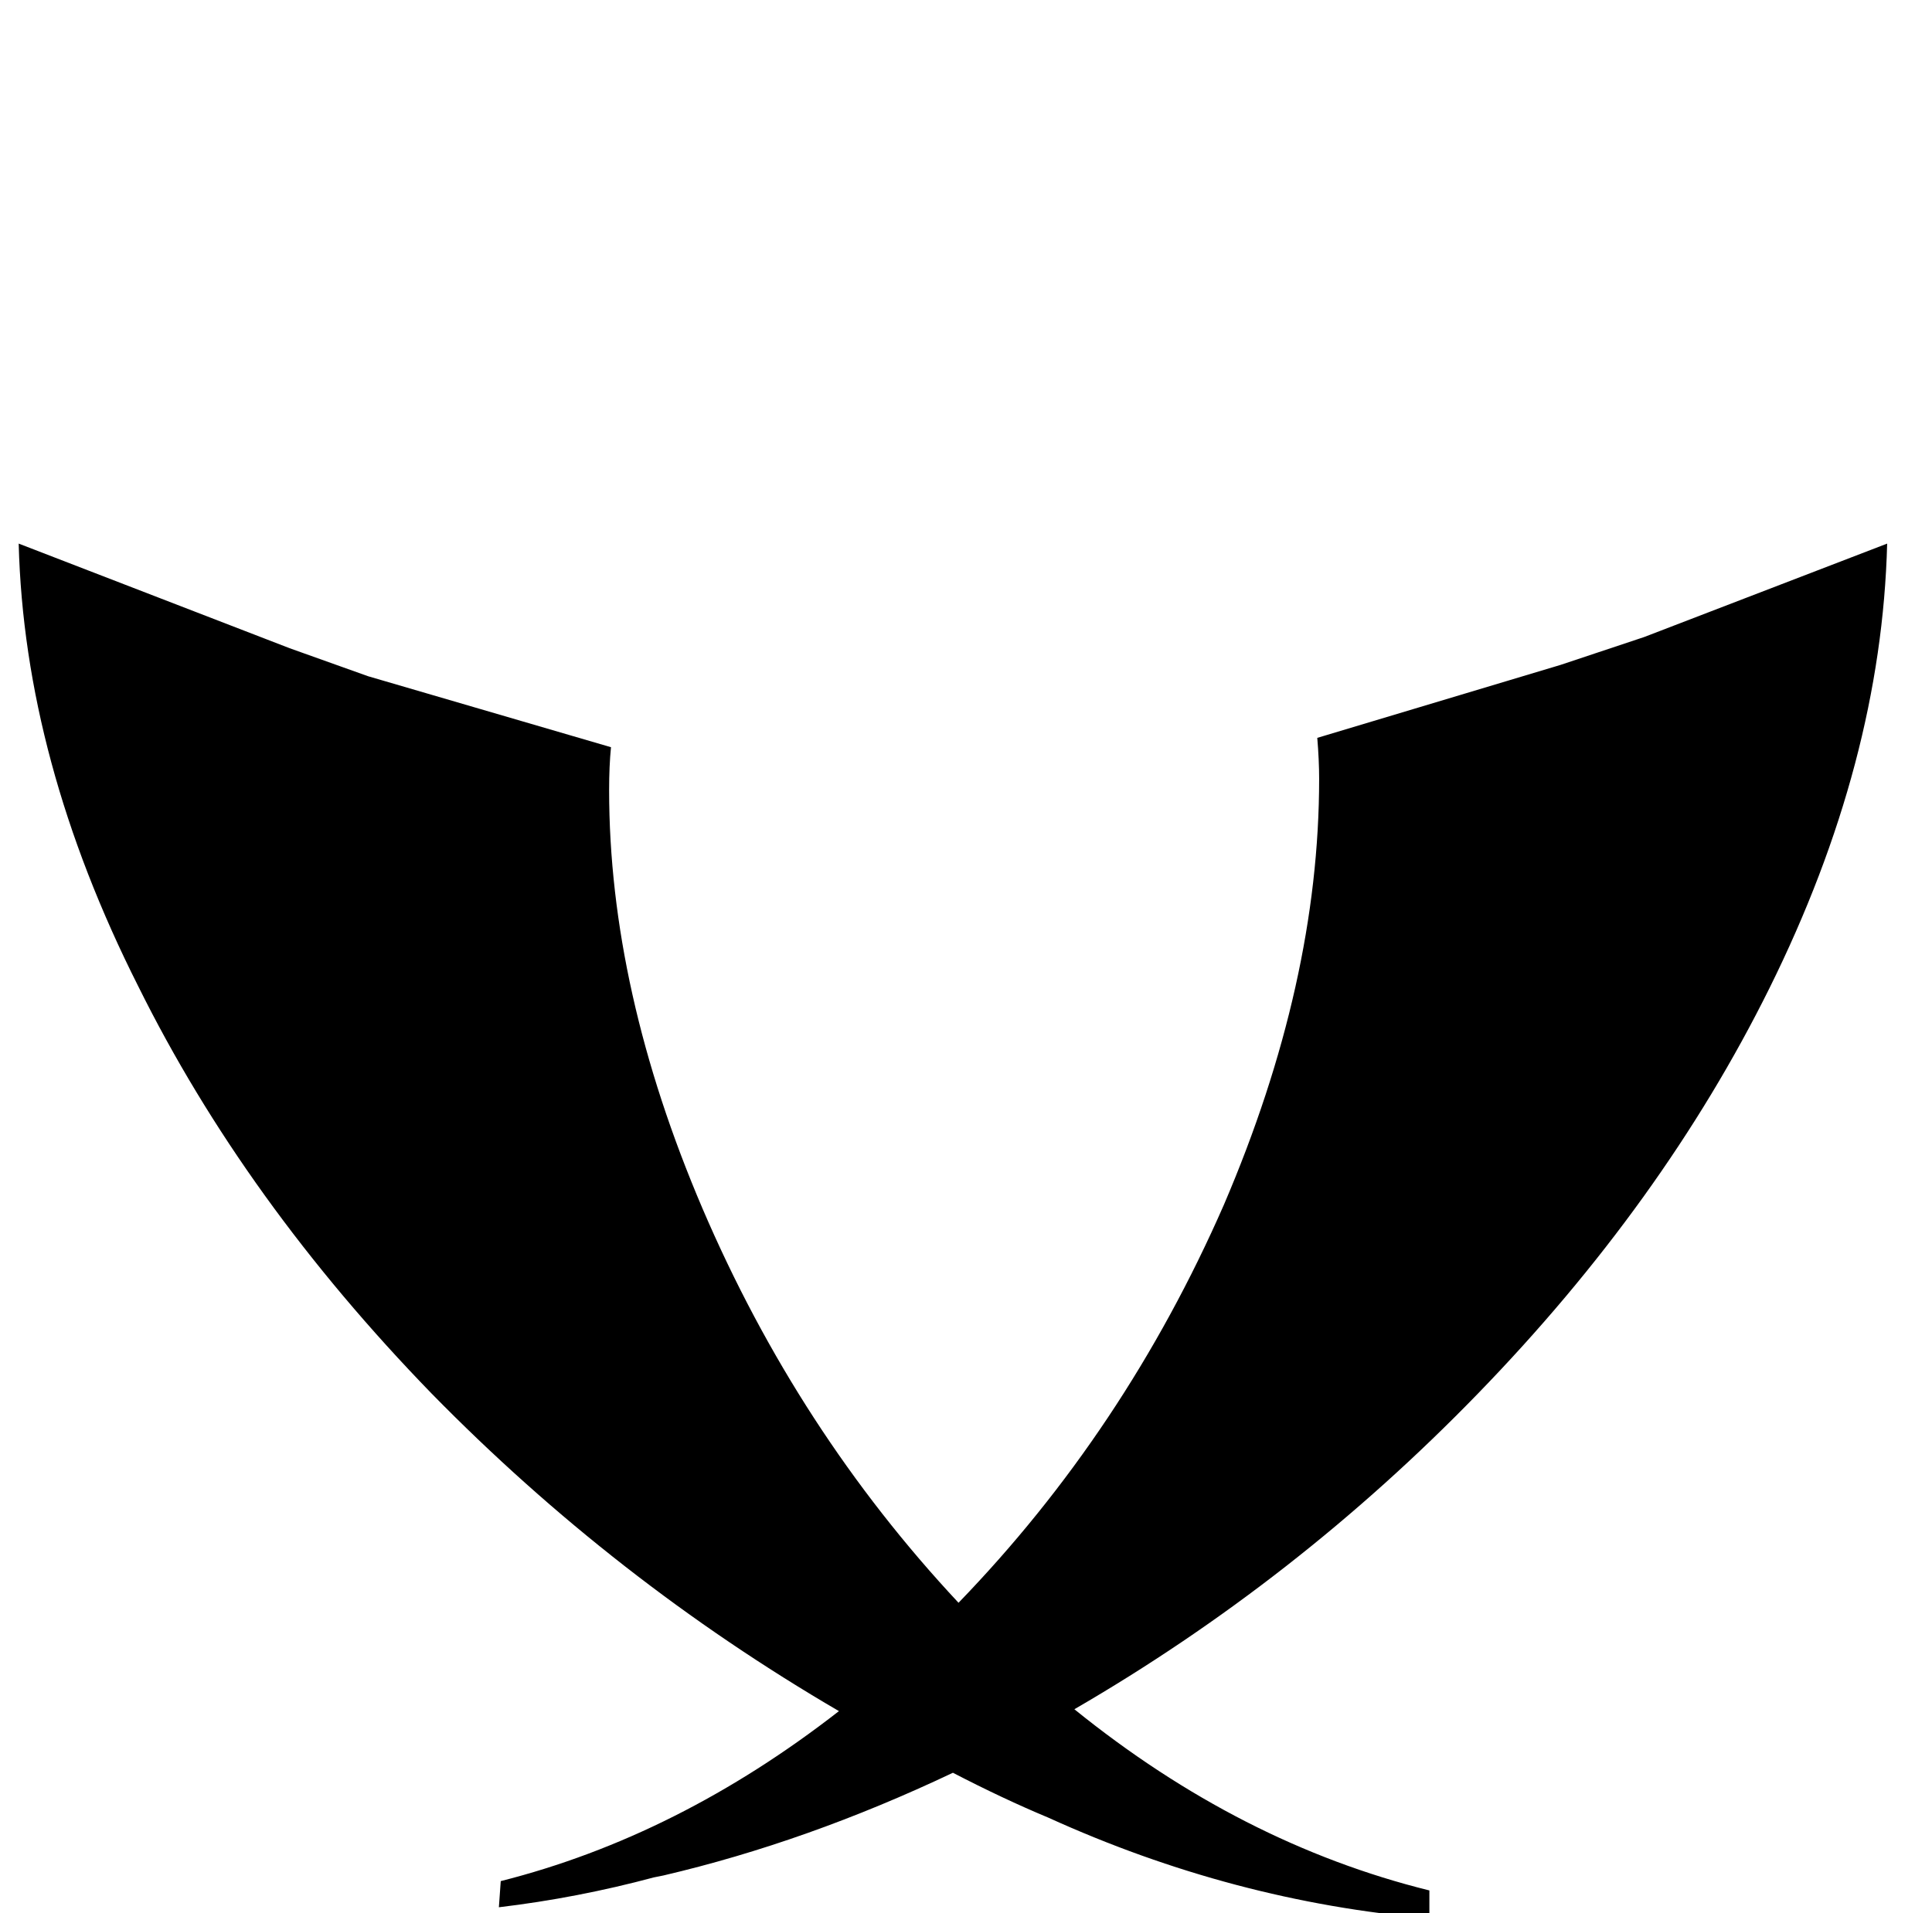
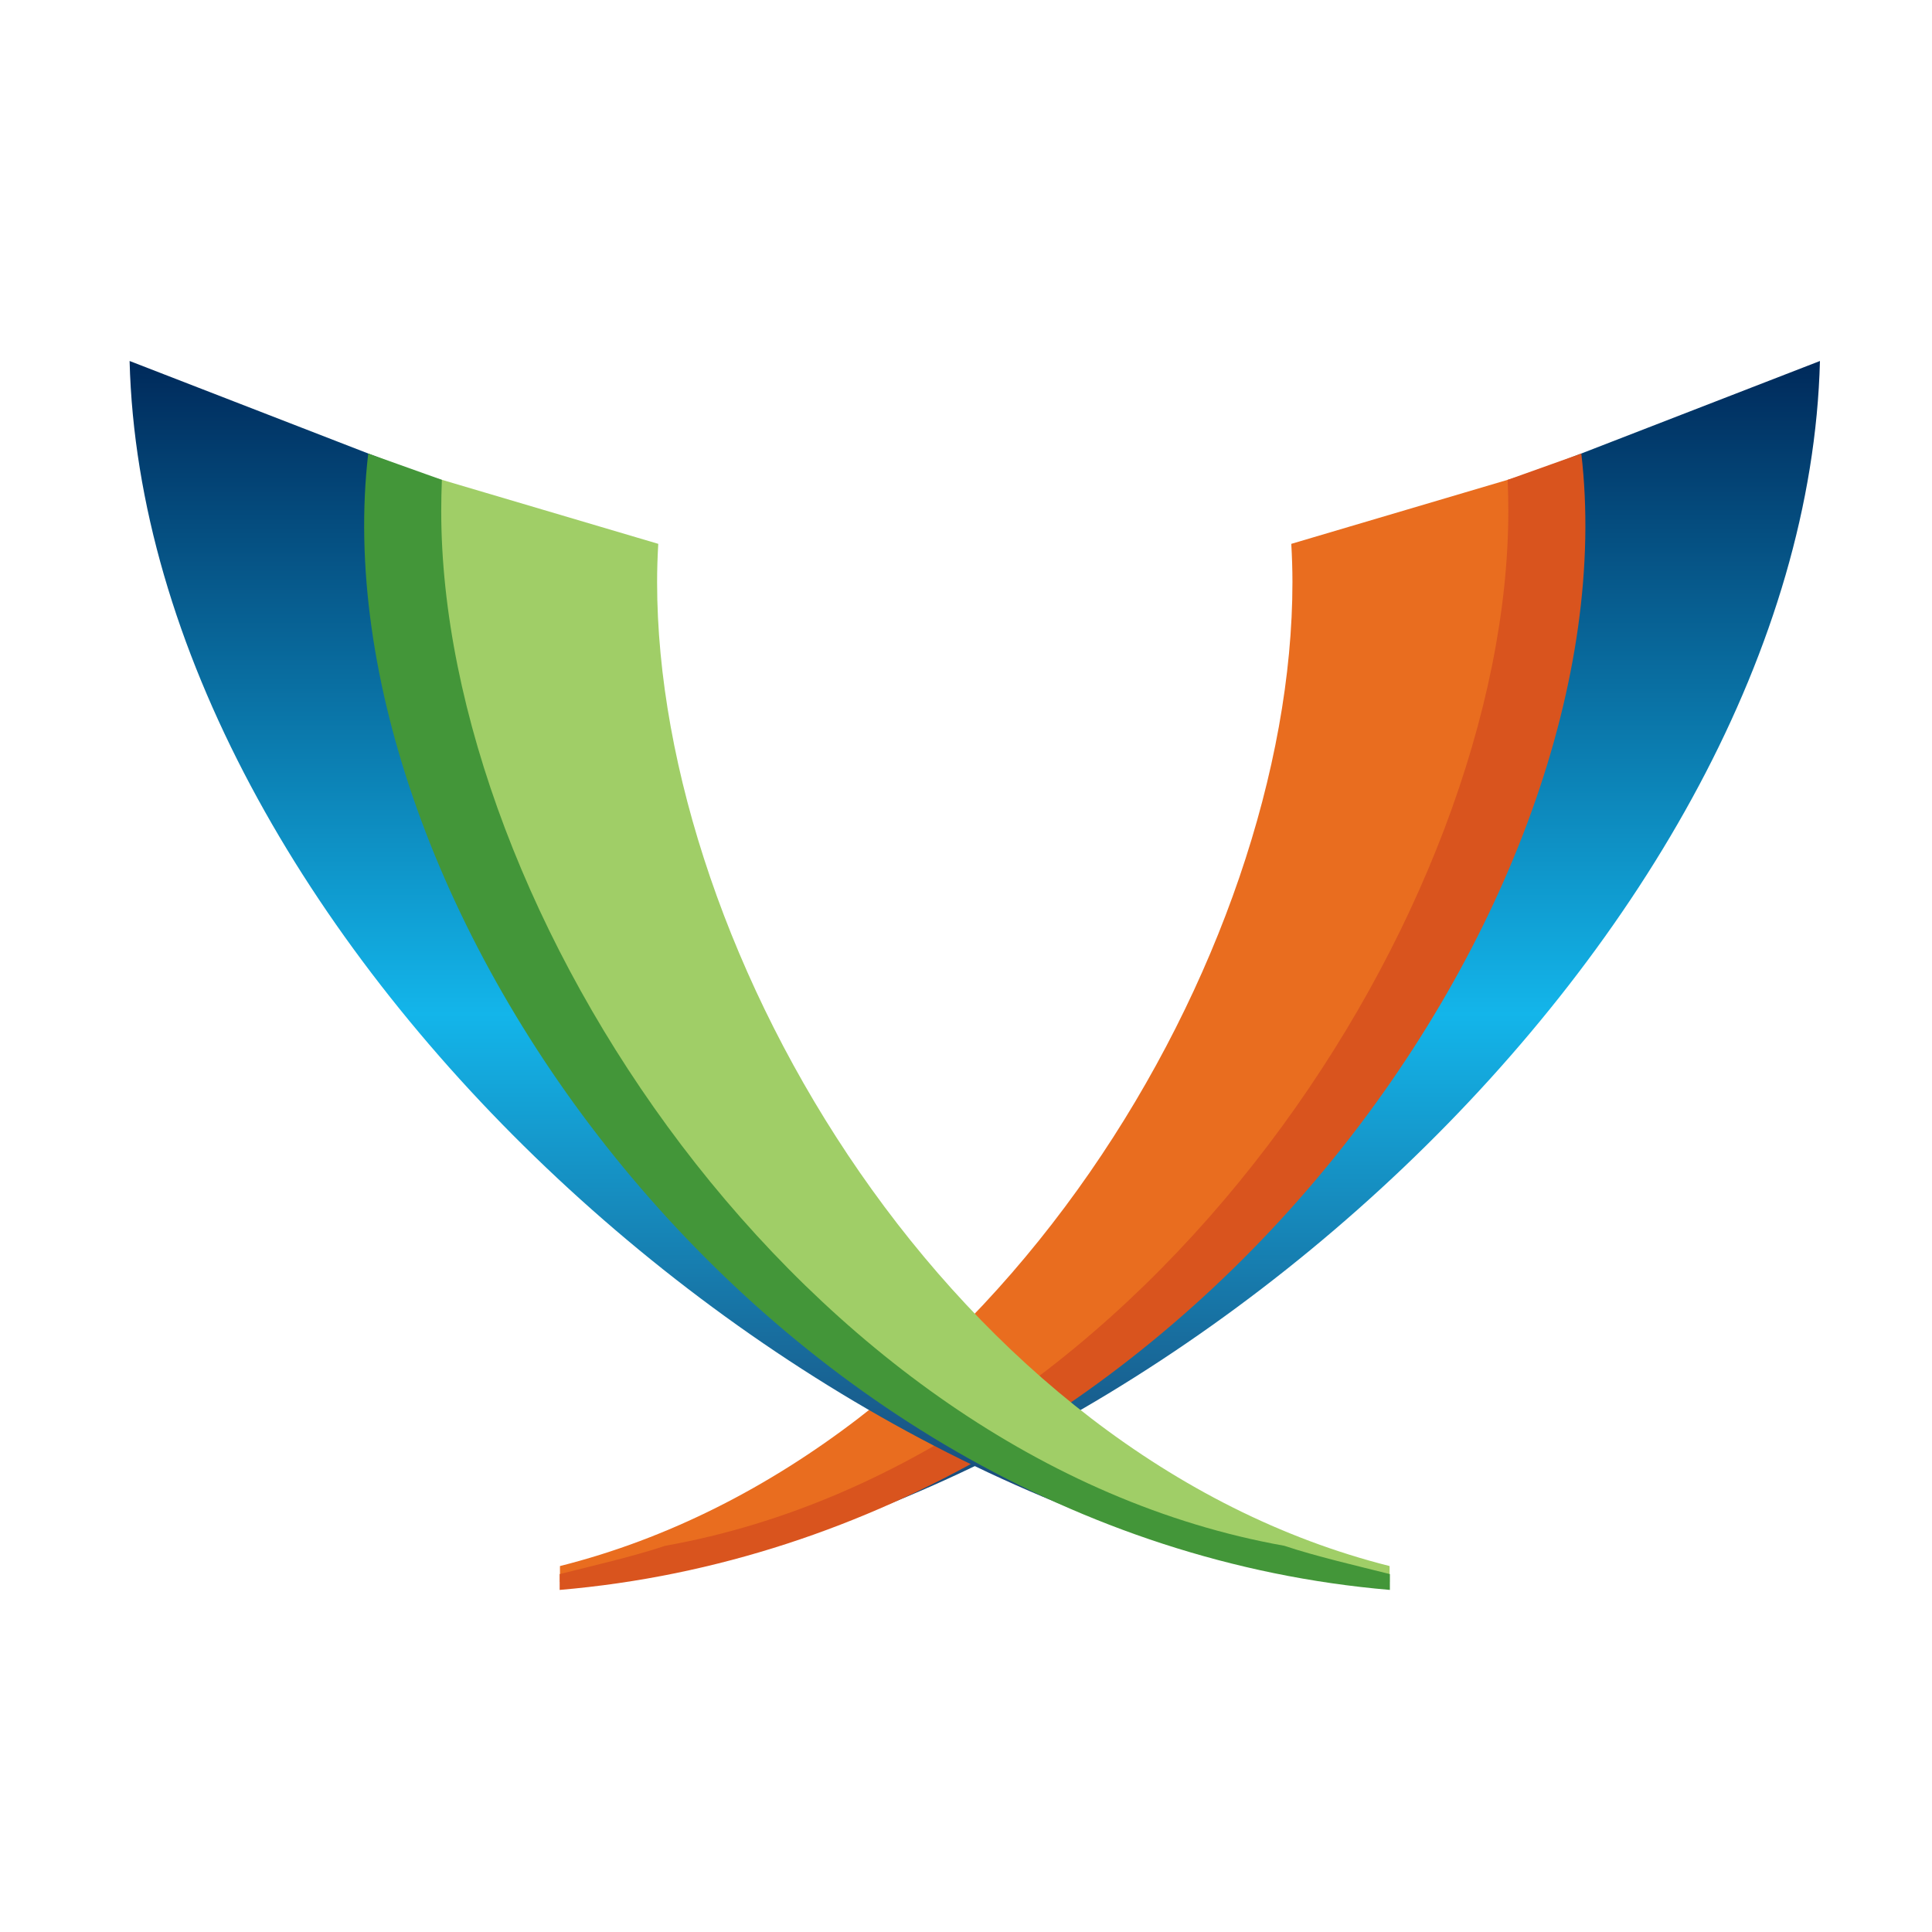
- <svg xmlns="http://www.w3.org/2000/svg" version="1.1" viewBox="-10 0 1034 1024">
-   <path fill="currentColor" d="M0 291q3 116 64 237q57 115 157 218q98 100 218 170q-86 67 -181 91l-1 14q42 -5 83 -16l5 -1q77 -18 155 -55q27 14 51 24q99 45 204 54v-15q-101 -25 -190 -97q119 -69 216 -169q99 -102 156 -217q60 -121 63 -238l-130 50l-45 15l-130 39q1 12 1 22q0 109 -51 228 q-53 121 -142 213q-86 -92 -137 -211q-50 -117 -50 -224q0 -13 1 -23l-130 -38l-42 -15z" />
+ <svg xmlns="http://www.w3.org/2000/svg" version="1.1" xml:space="preserve" viewBox="0 0 200 200" width="200px" height="200px" x="0px" y="0px" enable-background="new 0 0 200 200">
+   <linearGradient id="SVGID_right_" y2="1.279e-13" gradientUnits="userSpaceOnUse" x2="-1073.2" gradientTransform="translate(1196.604,37.36898)" y1="126.85" x1="-1073.2">
+     <stop stop-color="#1b3967" offset=".011" />
+     <stop stop-color="#13b5ea" offset=".467" />
+     <stop stop-color="#002b5c" offset=".995" />
+   </linearGradient>
+   <linearGradient id="SVGID_left_" y2="1.279e-13" gradientUnits="userSpaceOnUse" x2="-1073.2" gradientTransform="matrix(-1,0,0,1,-994.788,37.36798)" y1="126.85" x1="-1073.2">
+     <stop stop-color="#1b3967" offset=".011" />
+     <stop stop-color="#13b5ea" offset=".467" />
+     <stop stop-color="#002b5c" offset=".995" />
+   </linearGradient>
+   <path d="m 151.805,51.558 c 0.077,1.313 -1.787,0.968 -1.787,2.293 0,38.551 -46.558,97.366 -91.688,108.73 v 1.639 C 118.283,158.7 186.89,96.42 188.4,37.37 l -36.599,14.189 z" style="fill:url(#SVGID_right_)" />
+   <path d="m 133.673,56.301 c 0.076,1.313 0.12,2.63 0.12,3.957 0,38.551 -30.699,90.497 -75.827,101.86 v 1.639 c 59.044,-2.79 105.81,-63.024 105.81,-109.2 0,-2.375 -0.128,-4.729 -0.371,-7.056 l -29.73,8.798 z" style="fill:#e96d1f" />
+   <path d="m 163.691,46.952 -7.617,2.722 c 0.041,0.962 0.066,2.254 0.066,3.225 0,41.219 -37.271,98.204 -87.272,107.12 -3.245,1.088 -7.538,2.077 -10.932,2.931 v 1.638 C 123.19,159.028 169.036,92.722 163.696,46.948 Z" style="fill:#d9541e" />
+   <path d="m 50.011,51.557 c -0.077,1.313 1.787,0.968 1.787,2.293 0,38.551 46.558,97.366 91.688,108.73 v 1.639 C 83.533,158.699 14.926,96.419 13.416,37.369 l 36.599,14.189 z" style="fill:url(#SVGID_left_)" />
+   <path d="m 68.143,56.3 c -0.076,1.313 -0.12,2.63 -0.12,3.957 0,38.551 30.699,90.497 75.827,101.86 v 1.639 C 84.806,160.966 38.04,100.732 38.04,54.556 c 0,-2.375 0.128,-4.729 0.371,-7.056 l 29.73,8.798 z" style="fill:#a0ce67" />
+   <path d="m 38.125,46.951 7.617,2.722 c -0.041,0.962 -0.066,2.254 -0.066,3.225 0,41.219 37.271,98.204 87.272,107.12 3.245,1.088 7.538,2.077 10.932,2.931 v 1.638 C 78.626,159.027 32.78,92.721 38.12,46.947 Z" style="fill:#439639" />
</svg>
